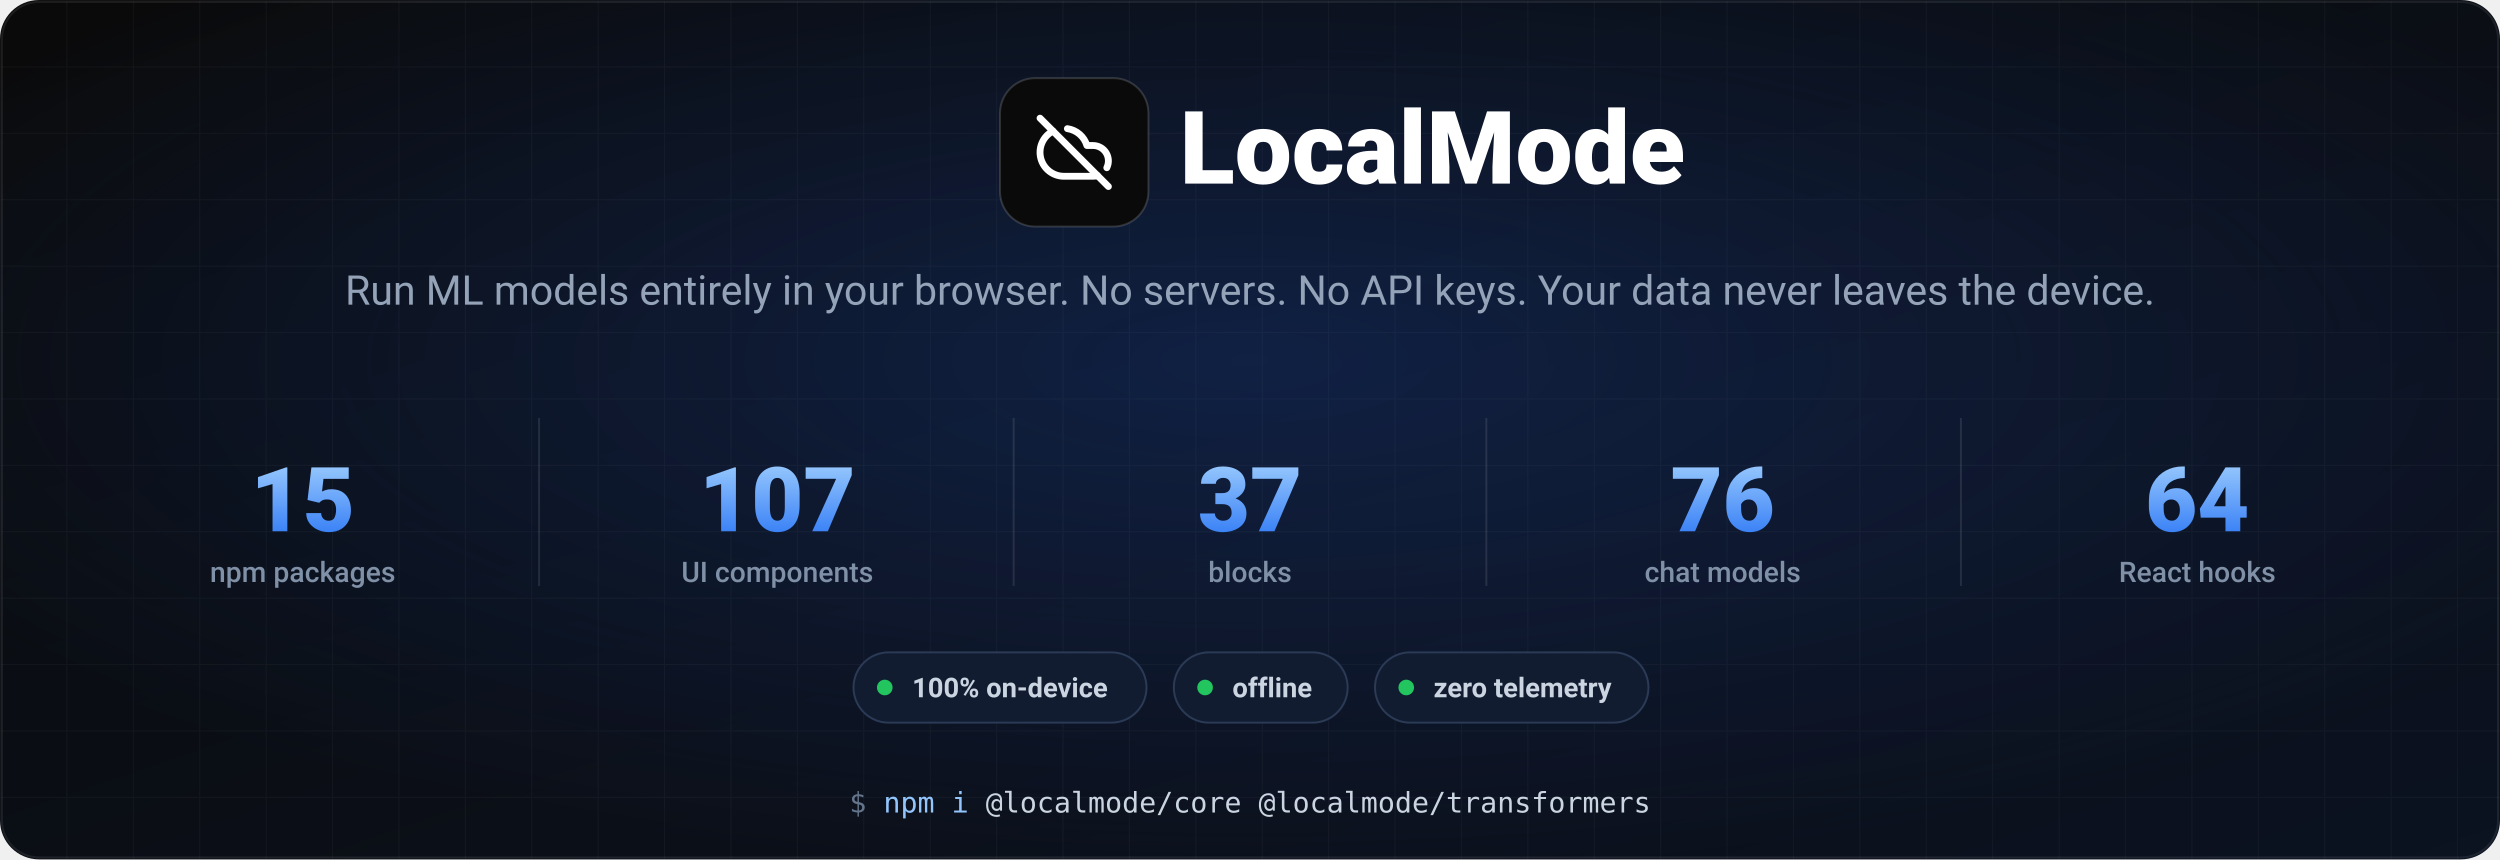
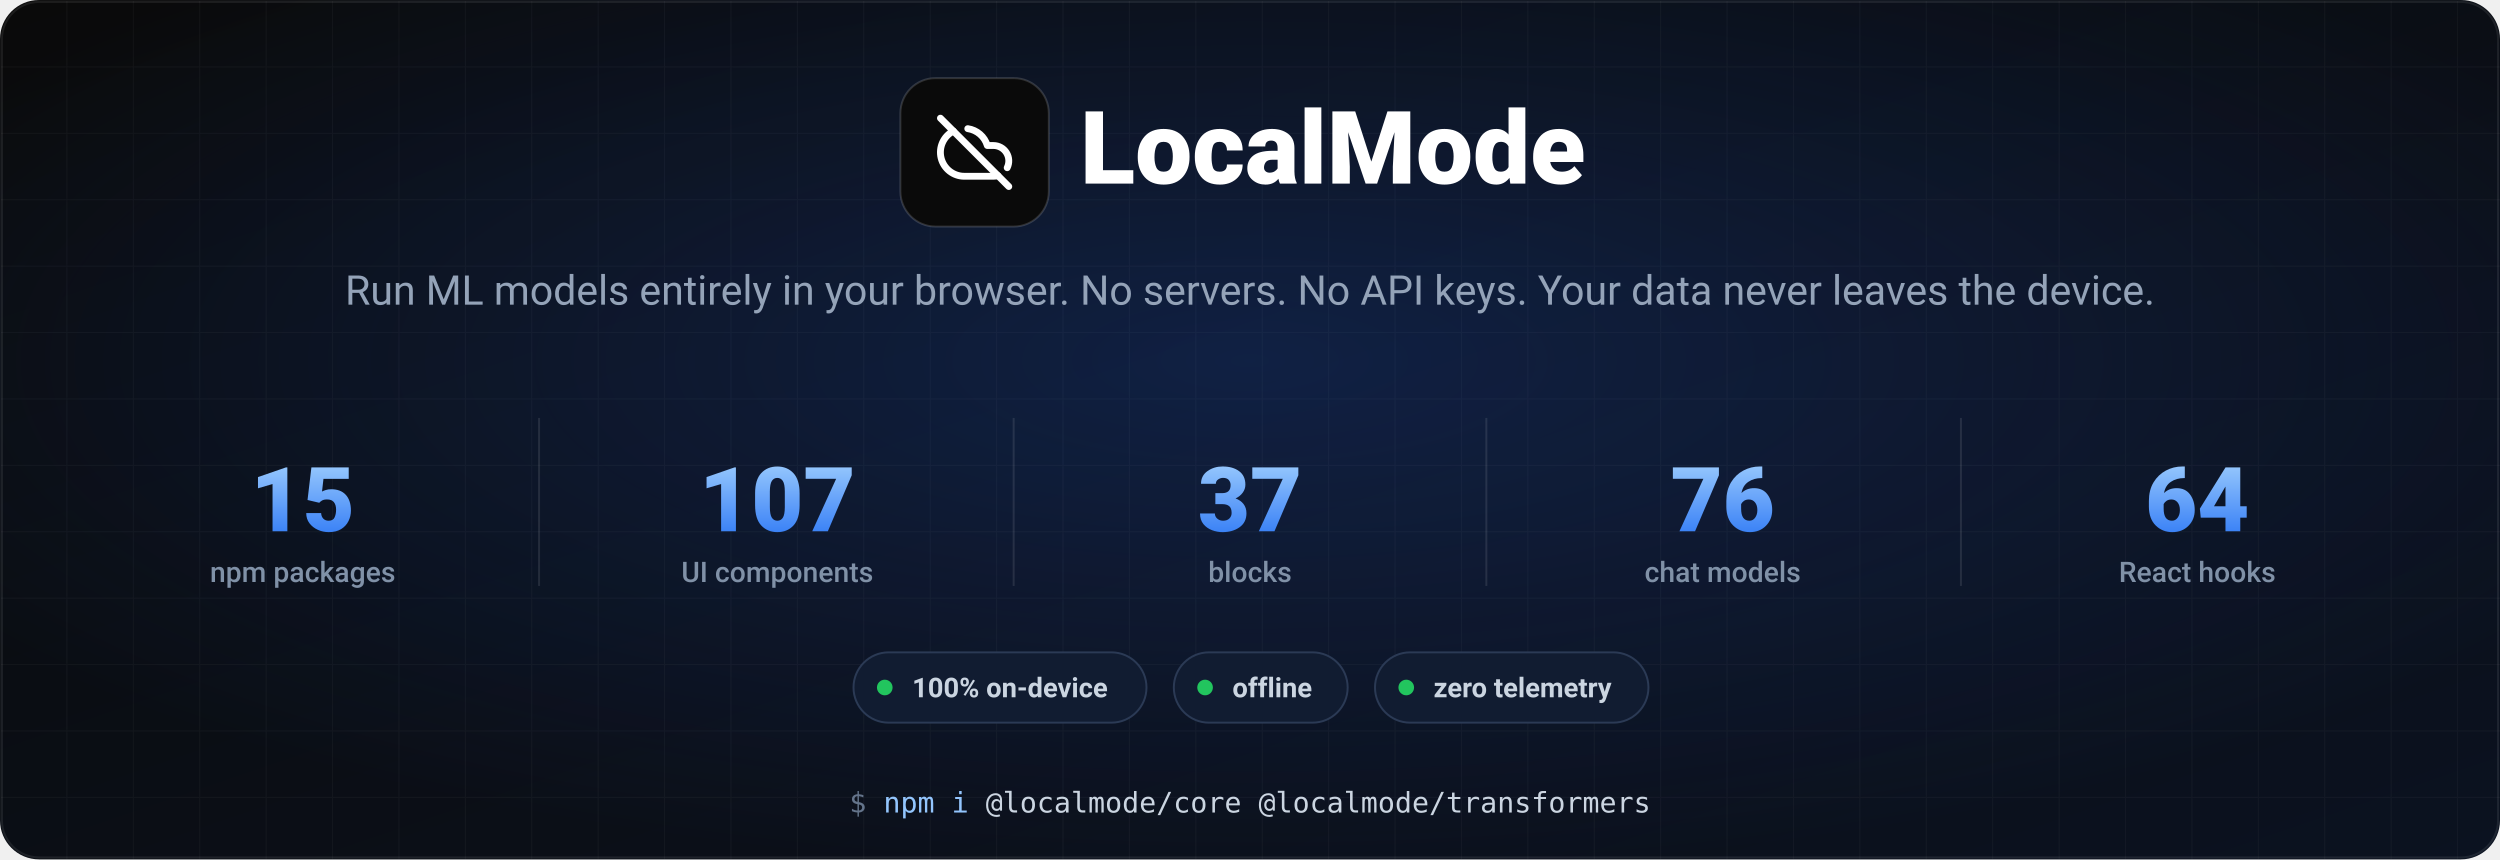
<svg xmlns="http://www.w3.org/2000/svg" viewBox="0 0 1280 440" width="1280" height="440" role="img" aria-label="LocalMode — 15 npm packages, 107 UI components, 37 blocks, 76 chat models, 64 React hooks.">
  <defs>
    <linearGradient id="bg2" x1="0" y1="0" x2="1" y2="1">
      <stop offset="0%" stop-color="#0a0a0a" />
      <stop offset="100%" stop-color="#0b1220" />
    </linearGradient>
    <radialGradient id="glow2" cx="50%" cy="42%" r="60%">
      <stop offset="0%" stop-color="#2563eb" stop-opacity="0.22" />
      <stop offset="100%" stop-color="#2563eb" stop-opacity="0" />
    </radialGradient>
    <linearGradient id="num" x1="0" y1="0" x2="0" y2="1">
      <stop offset="0%" stop-color="#93c5fd" />
      <stop offset="100%" stop-color="#3b82f6" />
    </linearGradient>
    <pattern id="grid" width="34" height="34" patternUnits="userSpaceOnUse">
      <path d="M34 0H0V34" fill="none" stroke="#ffffff" stroke-opacity="0.035" />
    </pattern>
    <style>
      text { font-family: -apple-system, BlinkMacSystemFont, 'Segoe UI', Roboto, Helvetica, Arial, sans-serif; }
      .mono { font-family: ui-monospace, 'SF Mono', 'Cascadia Code', Menlo, Consolas, monospace; }
    </style>
  </defs>
  <rect width="1280" height="440" rx="20" fill="url(#bg2)" />
  <rect width="1280" height="440" rx="20" fill="url(#grid)" />
  <rect width="1280" height="440" rx="20" fill="url(#glow2)" />
  <rect x="1" y="1" width="1278" height="438" rx="19" fill="none" stroke="#ffffff" stroke-opacity="0.08" />
  <g>
-     <rect x="512" y="40" width="76" height="76" rx="18" fill="#0a0a0a" stroke="#ffffff" stroke-opacity="0.16" />
-     <g transform="translate(529,57) scale(1.75)" stroke="#ffffff" stroke-width="2" stroke-linecap="round" stroke-linejoin="round" fill="none">
+     <rect x="461" y="40" width="76" height="76" rx="18" fill="#0a0a0a" stroke="#ffffff" stroke-opacity="0.16" />
+     <g transform="translate(478,57) scale(1.75)" stroke="#ffffff" stroke-width="2" stroke-linecap="round" stroke-linejoin="round" fill="none">
      <path d="m2 2 20 20" />
      <path d="M5.782 5.782A7 7 0 0 0 9 19h8.5a4.5 4.5 0 0 0 1.307-.193" />
      <path d="M21.532 16.5A4.5 4.5 0 0 0 17.5 10h-1.79A7.008 7.008 0 0 0 10 5.07" />
    </g>
-     <text x="604" y="94" font-size="52" font-weight="800" fill="#ffffff">LocalMode</text>
+     <text x="553" y="94" font-size="52" font-weight="800" fill="#ffffff">LocalMode</text>
  </g>
  <text x="640" y="156" font-size="21" text-anchor="middle" fill="#94a3b8">Run ML models entirely in your browser. No servers. No API keys. Your data never leaves the device.</text>
  <g text-anchor="middle">
    <g stroke="#ffffff" stroke-opacity="0.10">
      <line x1="276" y1="214" x2="276" y2="300" />
      <line x1="519" y1="214" x2="519" y2="300" />
      <line x1="761" y1="214" x2="761" y2="300" />
      <line x1="1004" y1="214" x2="1004" y2="300" />
    </g>
    <g font-weight="800" font-size="46" fill="url(#num)">
      <text x="155" y="272">15</text>
      <text x="398" y="272">107</text>
      <text x="640" y="272">37</text>
      <text x="882" y="272">76</text>
      <text x="1125" y="272">64</text>
    </g>
    <g font-size="14.5" fill="#8091a7" font-weight="500">
      <text x="155" y="298">npm packages</text>
      <text x="398" y="298">UI components</text>
      <text x="640" y="298">blocks</text>
      <text x="882" y="298">chat models</text>
      <text x="1125" y="298">React hooks</text>
    </g>
  </g>
  <g text-anchor="start" font-size="14" font-weight="600" fill="#cbd5e1">
    <g transform="translate(437,352)">
      <rect x="0" y="-18" width="150" height="36" rx="18" fill="#111c31" stroke="#2b3a55" />
      <circle cx="16" cy="0" r="4" fill="#22c55e" />
      <text x="30" y="5">100% on-device</text>
    </g>
    <g transform="translate(601,352)">
      <rect x="0" y="-18" width="89" height="36" rx="18" fill="#111c31" stroke="#2b3a55" />
      <circle cx="16" cy="0" r="4" fill="#22c55e" />
      <text x="30" y="5">offline</text>
    </g>
    <g transform="translate(704,352)">
      <rect x="0" y="-18" width="140" height="36" rx="18" fill="#111c31" stroke="#2b3a55" />
      <circle cx="16" cy="0" r="4" fill="#22c55e" />
      <text x="30" y="5">zero telemetry</text>
    </g>
  </g>
  <text class="mono" x="640" y="416" font-size="14.5" text-anchor="middle">
    <tspan fill="#64748b">$</tspan>
    <tspan fill="#93c5fd">npm i</tspan>
    <tspan fill="#cbd5e1">@localmode/core @localmode/transformers</tspan>
  </text>
</svg>
